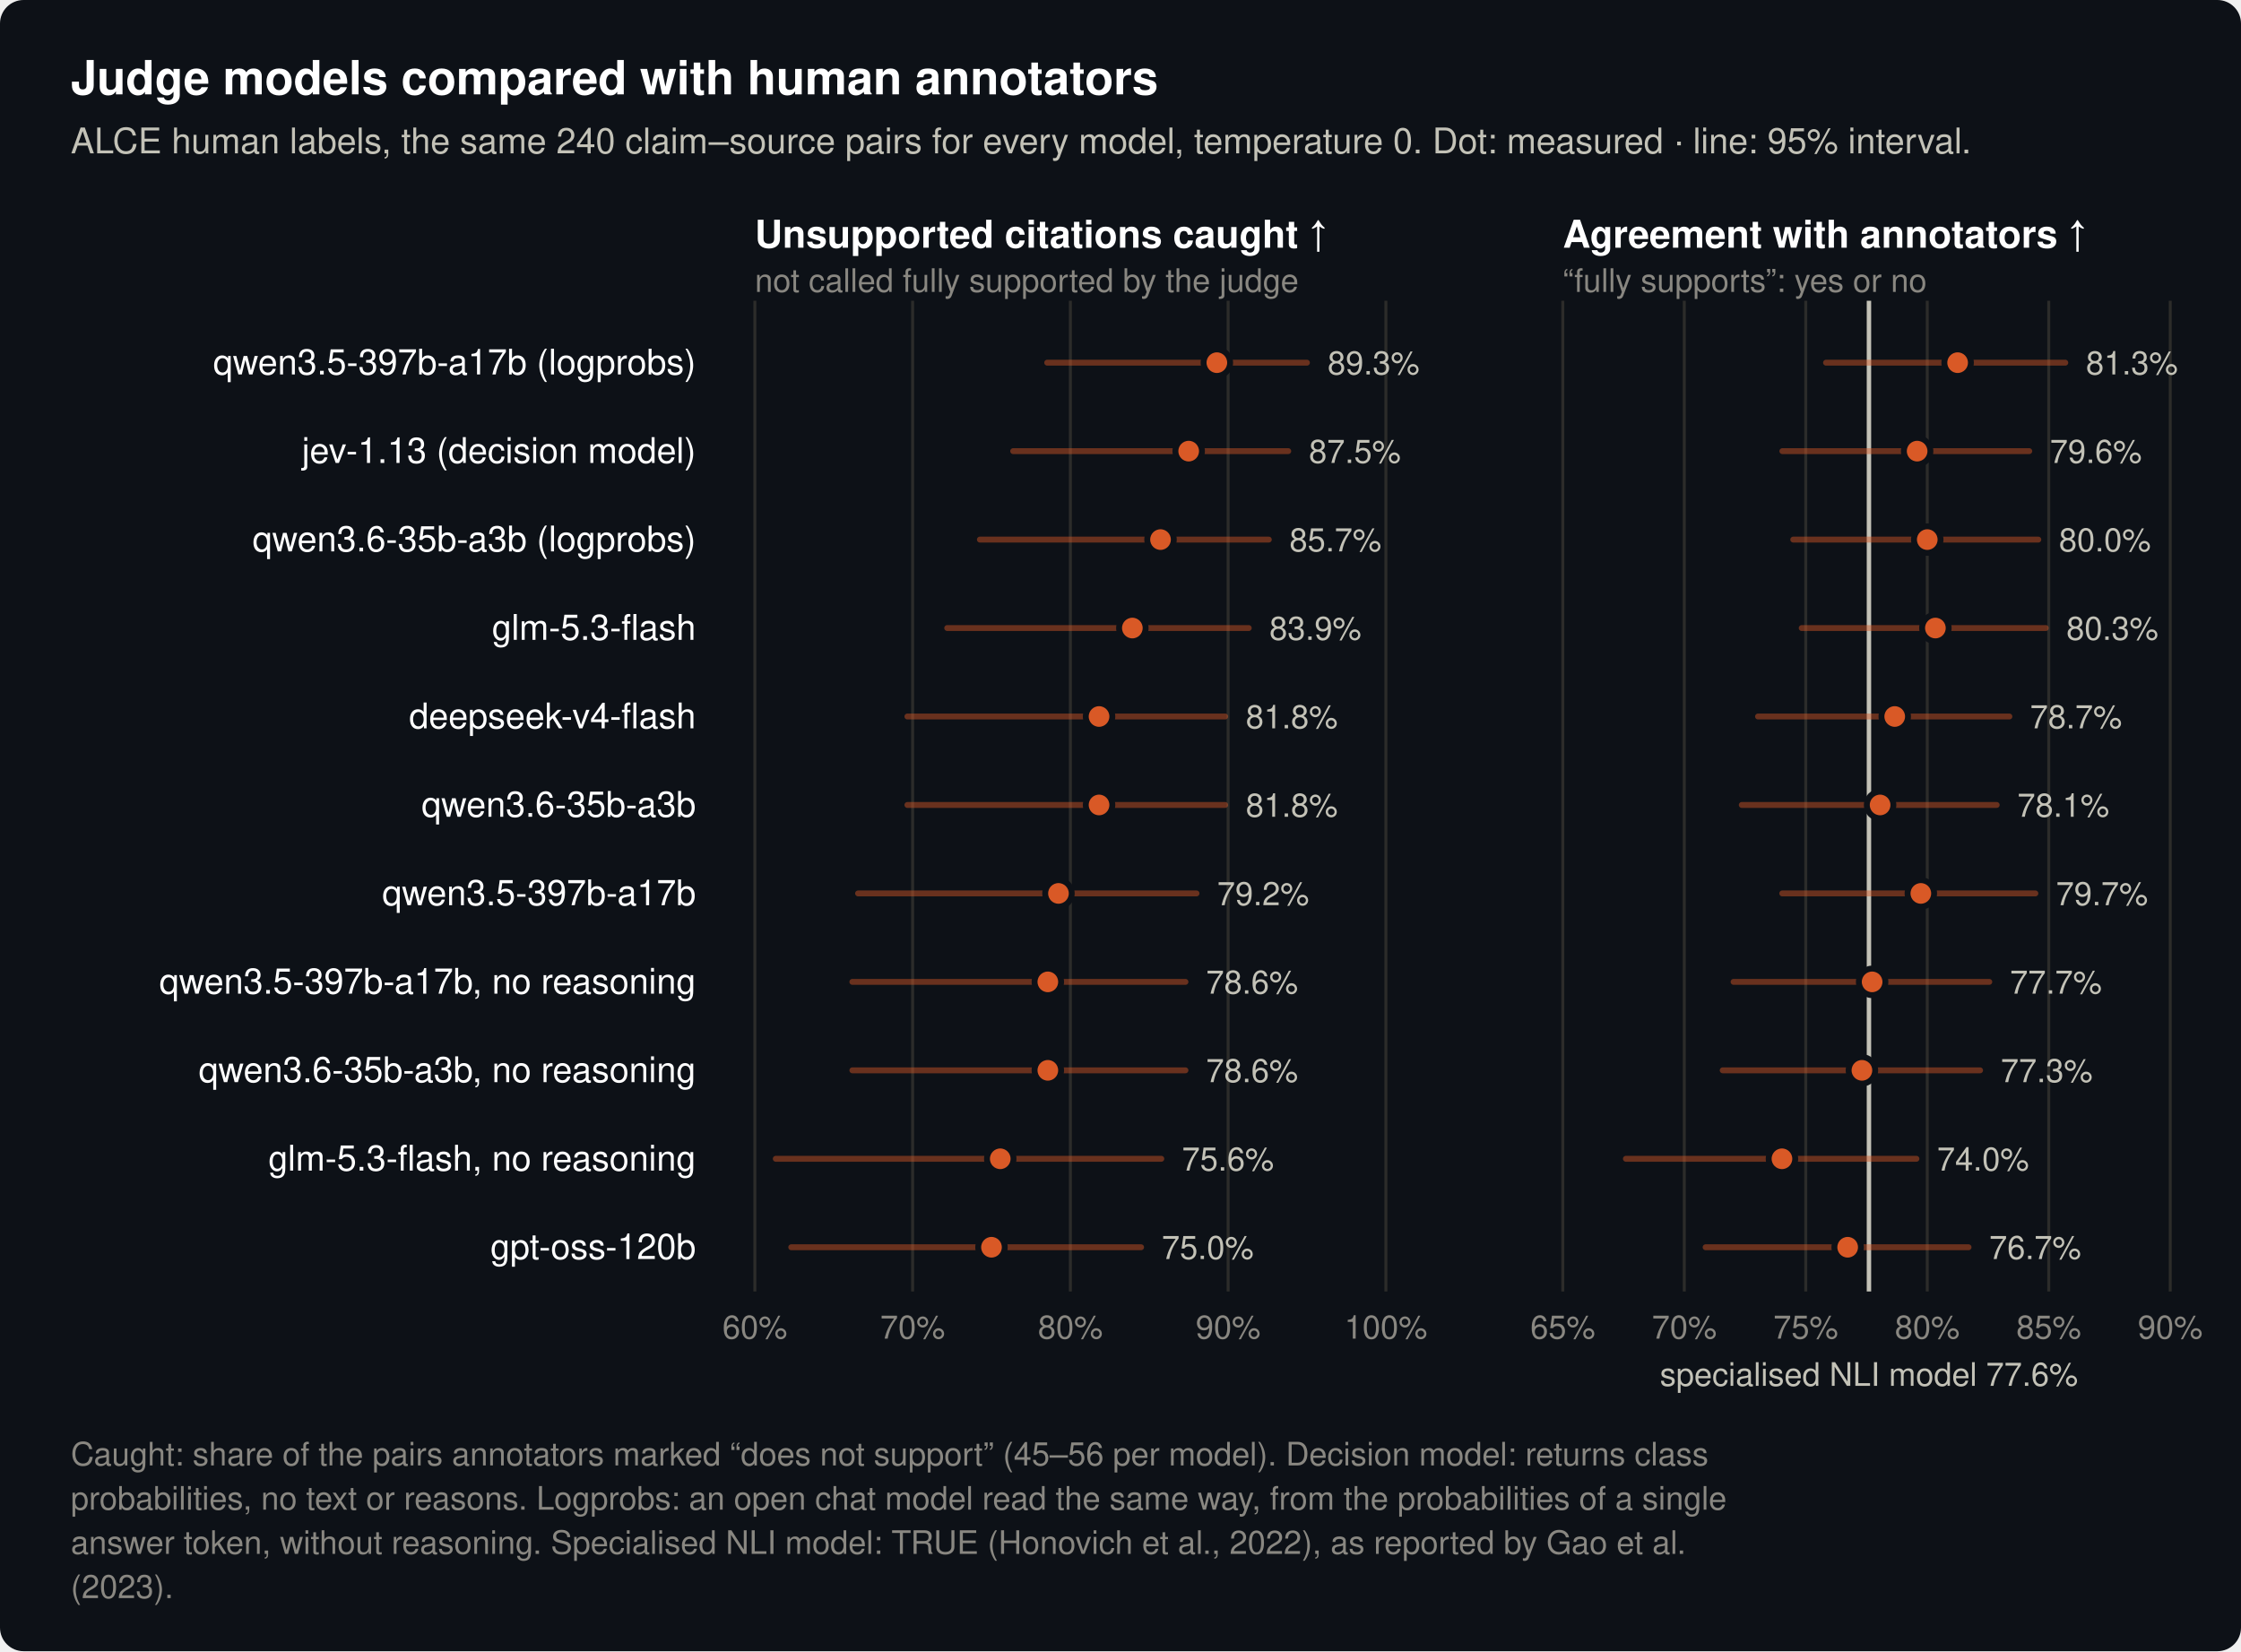
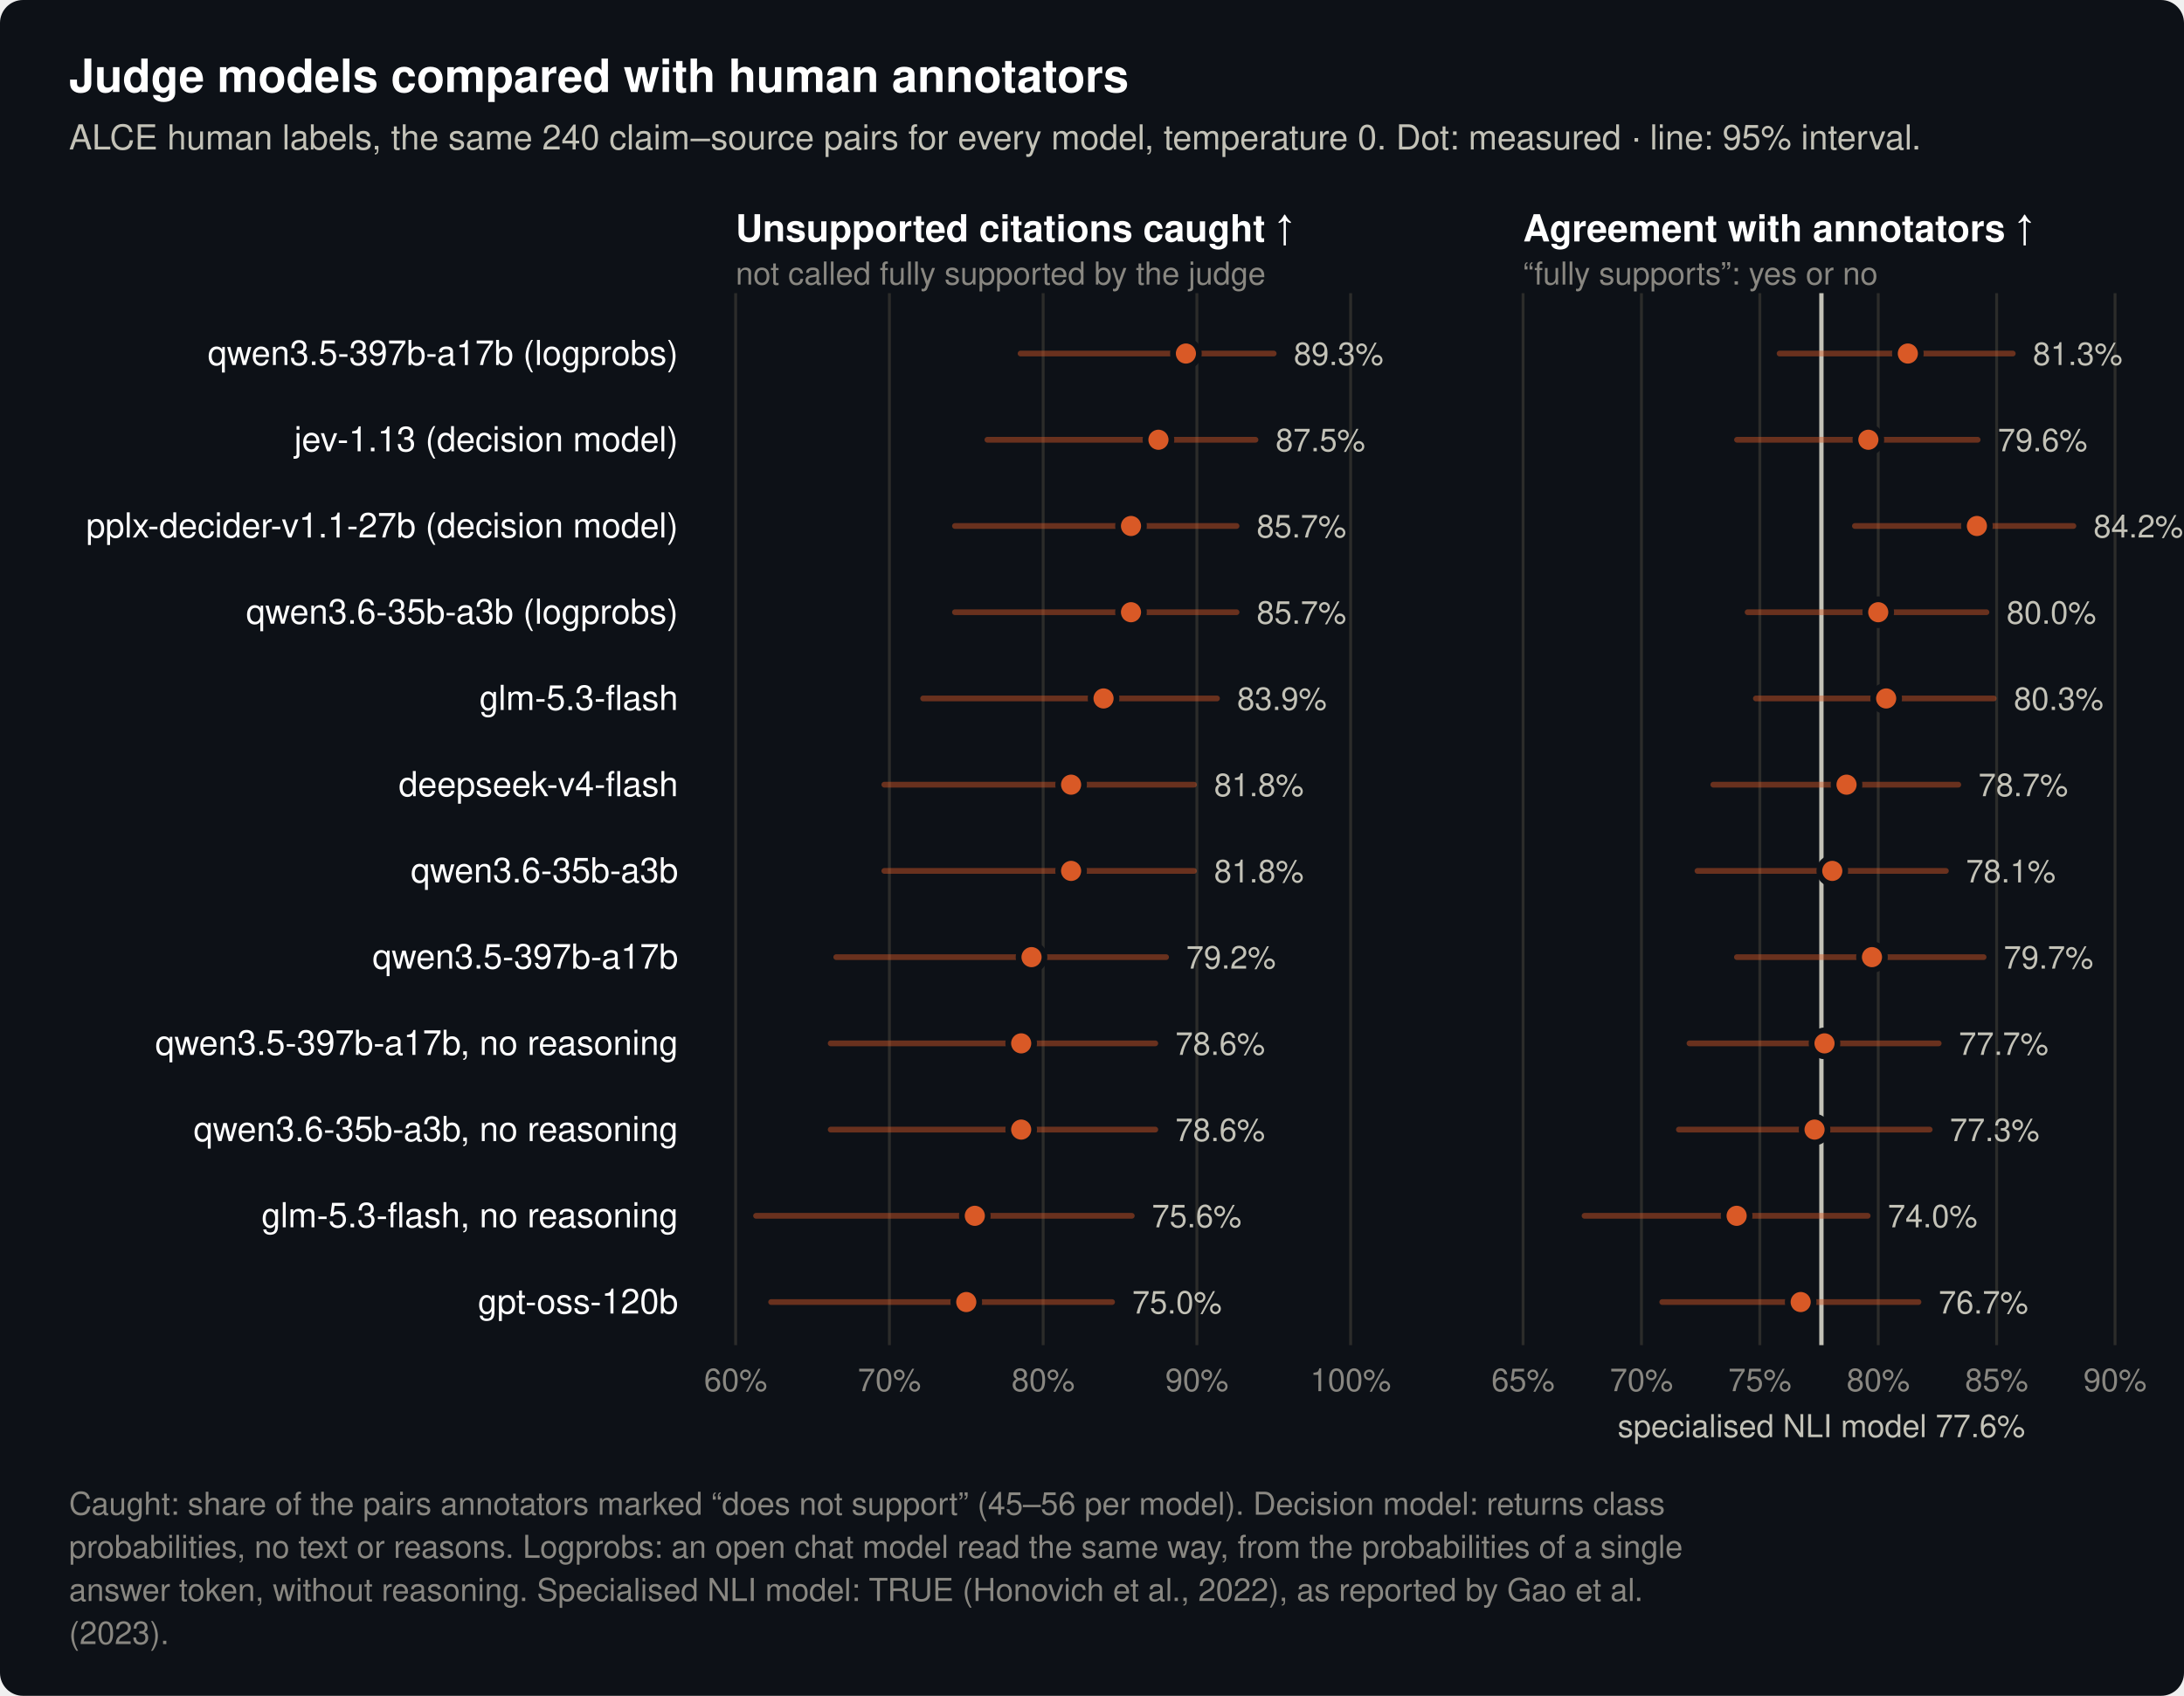
- <svg xmlns="http://www.w3.org/2000/svg" width="760" height="560" viewBox="0 0 760 560" role="img" aria-label="Judge models compared against human annotators" font-family="system-ui, -apple-system, &quot;Segoe UI&quot;, Helvetica, Arial, sans-serif">
-   <rect width="760" height="560" rx="8" fill="#0d1117" />
+ <svg xmlns="http://www.w3.org/2000/svg" width="760" height="590" viewBox="0 0 760 590" role="img" aria-label="Judge models compared against human annotators" font-family="system-ui, -apple-system, &quot;Segoe UI&quot;, Helvetica, Arial, sans-serif">
+   <rect width="760" height="590" rx="8" fill="#0d1117" />
  <text x="24" y="32" font-size="16" font-weight="600" fill="#ffffff" text-anchor="start">Judge models compared with human annotators</text>
  <text x="24" y="52" font-size="12" font-weight="400" fill="#c3c2b7" text-anchor="start">ALCE human labels, the same 240 claim–source pairs for every model, temperature 0. Dot: measured · line: 95% interval.</text>
  <text x="256" y="84" font-size="13" font-weight="600" fill="#ffffff" text-anchor="start">Unsupported citations caught ↑</text>
  <text x="256" y="99" font-size="11" font-weight="400" fill="#898781" text-anchor="start">not called fully supported by the judge</text>
  <text x="530" y="84" font-size="13" font-weight="600" fill="#ffffff" text-anchor="start">Agreement with annotators ↑</text>
  <text x="530" y="99" font-size="11" font-weight="400" fill="#898781" text-anchor="start">“fully supports”: yes or no</text>
-   <line x1="256" y1="102" x2="256" y2="438" stroke="#2c2c2a" stroke-width="1" />
-   <text x="256" y="454" font-size="11" font-weight="400" fill="#898781" text-anchor="middle" font-variant-numeric="tabular-nums">60%</text>
-   <line x1="309.5" y1="102" x2="309.5" y2="438" stroke="#2c2c2a" stroke-width="1" />
-   <text x="309.5" y="454" font-size="11" font-weight="400" fill="#898781" text-anchor="middle" font-variant-numeric="tabular-nums">70%</text>
-   <line x1="363" y1="102" x2="363" y2="438" stroke="#2c2c2a" stroke-width="1" />
-   <text x="363" y="454" font-size="11" font-weight="400" fill="#898781" text-anchor="middle" font-variant-numeric="tabular-nums">80%</text>
-   <line x1="416.5" y1="102" x2="416.5" y2="438" stroke="#2c2c2a" stroke-width="1" />
-   <text x="416.5" y="454" font-size="11" font-weight="400" fill="#898781" text-anchor="middle" font-variant-numeric="tabular-nums">90%</text>
-   <line x1="470" y1="102" x2="470" y2="438" stroke="#2c2c2a" stroke-width="1" />
-   <text x="470" y="454" font-size="11" font-weight="400" fill="#898781" text-anchor="middle" font-variant-numeric="tabular-nums">100%</text>
-   <line x1="530" y1="102" x2="530" y2="438" stroke="#2c2c2a" stroke-width="1" />
-   <text x="530" y="454" font-size="11" font-weight="400" fill="#898781" text-anchor="middle" font-variant-numeric="tabular-nums">65%</text>
-   <line x1="571.2" y1="102" x2="571.2" y2="438" stroke="#2c2c2a" stroke-width="1" />
-   <text x="571.2" y="454" font-size="11" font-weight="400" fill="#898781" text-anchor="middle" font-variant-numeric="tabular-nums">70%</text>
-   <line x1="612.4" y1="102" x2="612.4" y2="438" stroke="#2c2c2a" stroke-width="1" />
-   <text x="612.4" y="454" font-size="11" font-weight="400" fill="#898781" text-anchor="middle" font-variant-numeric="tabular-nums">75%</text>
-   <line x1="653.6" y1="102" x2="653.6" y2="438" stroke="#2c2c2a" stroke-width="1" />
-   <text x="653.6" y="454" font-size="11" font-weight="400" fill="#898781" text-anchor="middle" font-variant-numeric="tabular-nums">80%</text>
-   <line x1="694.8" y1="102" x2="694.8" y2="438" stroke="#2c2c2a" stroke-width="1" />
-   <text x="694.8" y="454" font-size="11" font-weight="400" fill="#898781" text-anchor="middle" font-variant-numeric="tabular-nums">85%</text>
-   <line x1="736" y1="102" x2="736" y2="438" stroke="#2c2c2a" stroke-width="1" />
-   <text x="736" y="454" font-size="11" font-weight="400" fill="#898781" text-anchor="middle" font-variant-numeric="tabular-nums">90%</text>
-   <line x1="633.824" y1="102" x2="633.824" y2="438" stroke="#c3c2b7" stroke-width="1.5" />
-   <text x="633.824" y="470" font-size="11" font-weight="400" fill="#c3c2b7" text-anchor="middle">specialised NLI model 77.6%</text>
+   <line x1="256" y1="102" x2="256" y2="468" stroke="#2c2c2a" stroke-width="1" />
+   <text x="256" y="484" font-size="11" font-weight="400" fill="#898781" text-anchor="middle" font-variant-numeric="tabular-nums">60%</text>
+   <line x1="309.5" y1="102" x2="309.5" y2="468" stroke="#2c2c2a" stroke-width="1" />
+   <text x="309.5" y="484" font-size="11" font-weight="400" fill="#898781" text-anchor="middle" font-variant-numeric="tabular-nums">70%</text>
+   <line x1="363" y1="102" x2="363" y2="468" stroke="#2c2c2a" stroke-width="1" />
+   <text x="363" y="484" font-size="11" font-weight="400" fill="#898781" text-anchor="middle" font-variant-numeric="tabular-nums">80%</text>
+   <line x1="416.5" y1="102" x2="416.5" y2="468" stroke="#2c2c2a" stroke-width="1" />
+   <text x="416.5" y="484" font-size="11" font-weight="400" fill="#898781" text-anchor="middle" font-variant-numeric="tabular-nums">90%</text>
+   <line x1="470" y1="102" x2="470" y2="468" stroke="#2c2c2a" stroke-width="1" />
+   <text x="470" y="484" font-size="11" font-weight="400" fill="#898781" text-anchor="middle" font-variant-numeric="tabular-nums">100%</text>
+   <line x1="530" y1="102" x2="530" y2="468" stroke="#2c2c2a" stroke-width="1" />
+   <text x="530" y="484" font-size="11" font-weight="400" fill="#898781" text-anchor="middle" font-variant-numeric="tabular-nums">65%</text>
+   <line x1="571.2" y1="102" x2="571.2" y2="468" stroke="#2c2c2a" stroke-width="1" />
+   <text x="571.2" y="484" font-size="11" font-weight="400" fill="#898781" text-anchor="middle" font-variant-numeric="tabular-nums">70%</text>
+   <line x1="612.4" y1="102" x2="612.4" y2="468" stroke="#2c2c2a" stroke-width="1" />
+   <text x="612.4" y="484" font-size="11" font-weight="400" fill="#898781" text-anchor="middle" font-variant-numeric="tabular-nums">75%</text>
+   <line x1="653.6" y1="102" x2="653.6" y2="468" stroke="#2c2c2a" stroke-width="1" />
+   <text x="653.6" y="484" font-size="11" font-weight="400" fill="#898781" text-anchor="middle" font-variant-numeric="tabular-nums">80%</text>
+   <line x1="694.8" y1="102" x2="694.8" y2="468" stroke="#2c2c2a" stroke-width="1" />
+   <text x="694.8" y="484" font-size="11" font-weight="400" fill="#898781" text-anchor="middle" font-variant-numeric="tabular-nums">85%</text>
+   <line x1="736" y1="102" x2="736" y2="468" stroke="#2c2c2a" stroke-width="1" />
+   <text x="736" y="484" font-size="11" font-weight="400" fill="#898781" text-anchor="middle" font-variant-numeric="tabular-nums">90%</text>
+   <line x1="633.824" y1="102" x2="633.824" y2="468" stroke="#c3c2b7" stroke-width="1.5" />
+   <text x="633.824" y="500" font-size="11" font-weight="400" fill="#c3c2b7" text-anchor="middle">specialised NLI model 77.6%</text>
  <text x="236" y="127" font-size="12" font-weight="400" fill="#ffffff" text-anchor="end">qwen3.5-397b-a17b (logprobs)</text>
  <line x1="355.143" y1="123" x2="443.229" y2="123" stroke="#d95926" stroke-opacity="0.45" stroke-width="2" stroke-linecap="round" />
  <circle cx="412.679" cy="123" r="4.5" fill="#d95926" stroke="#0d1117" stroke-width="2" />
  <text x="450.229" y="127" font-size="11" font-weight="400" fill="#c3c2b7" text-anchor="start" font-variant-numeric="tabular-nums">89.3%</text>
  <line x1="619.271" y1="123" x2="700.415" y2="123" stroke="#d95926" stroke-opacity="0.45" stroke-width="2" stroke-linecap="round" />
  <circle cx="663.9" cy="123" r="4.5" fill="#d95926" stroke="#0d1117" stroke-width="2" />
  <text x="707.415" y="127" font-size="11" font-weight="400" fill="#c3c2b7" text-anchor="start" font-variant-numeric="tabular-nums">81.3%</text>
  <text x="236" y="157" font-size="12" font-weight="400" fill="#ffffff" text-anchor="end">jev-1.13 (decision model)</text>
  <line x1="343.602" y1="153" x2="436.889" y2="153" stroke="#d95926" stroke-opacity="0.45" stroke-width="2" stroke-linecap="round" />
  <circle cx="403.125" cy="153" r="4.5" fill="#d95926" stroke="#0d1117" stroke-width="2" />
  <text x="443.889" y="157" font-size="11" font-weight="400" fill="#c3c2b7" text-anchor="start" font-variant-numeric="tabular-nums">87.5%</text>
  <line x1="604.46" y1="153" x2="688.193" y2="153" stroke="#d95926" stroke-opacity="0.45" stroke-width="2" stroke-linecap="round" />
  <circle cx="650.167" cy="153" r="4.5" fill="#d95926" stroke="#0d1117" stroke-width="2" />
  <text x="695.193" y="157" font-size="11" font-weight="400" fill="#c3c2b7" text-anchor="start" font-variant-numeric="tabular-nums">79.6%</text>
-   <text x="236" y="187" font-size="12" font-weight="400" fill="#ffffff" text-anchor="end">qwen3.6-35b-a3b (logprobs)</text>
+   <text x="236" y="187" font-size="12" font-weight="400" fill="#ffffff" text-anchor="end">pplx-decider-v1.1-27b (decision model)</text>
  <line x1="332.312" y1="183" x2="430.299" y2="183" stroke="#d95926" stroke-opacity="0.45" stroke-width="2" stroke-linecap="round" />
  <circle cx="393.571" cy="183" r="4.5" fill="#d95926" stroke="#0d1117" stroke-width="2" />
  <text x="437.299" y="187" font-size="11" font-weight="400" fill="#c3c2b7" text-anchor="start" font-variant-numeric="tabular-nums">85.7%</text>
-   <line x1="608.152" y1="183" x2="691.259" y2="183" stroke="#d95926" stroke-opacity="0.45" stroke-width="2" stroke-linecap="round" />
-   <circle cx="653.6" cy="183" r="4.5" fill="#d95926" stroke="#0d1117" stroke-width="2" />
-   <text x="698.259" y="187" font-size="11" font-weight="400" fill="#c3c2b7" text-anchor="start" font-variant-numeric="tabular-nums">80.0%</text>
-   <text x="236" y="217" font-size="12" font-weight="400" fill="#ffffff" text-anchor="end">glm-5.3-flash</text>
-   <line x1="321.235" y1="213" x2="423.495" y2="213" stroke="#d95926" stroke-opacity="0.45" stroke-width="2" stroke-linecap="round" />
-   <circle cx="384.018" cy="213" r="4.5" fill="#d95926" stroke="#0d1117" stroke-width="2" />
-   <text x="430.495" y="217" font-size="11" font-weight="400" fill="#c3c2b7" text-anchor="start" font-variant-numeric="tabular-nums">83.9%</text>
-   <line x1="611.022" y1="213" x2="693.786" y2="213" stroke="#d95926" stroke-opacity="0.45" stroke-width="2" stroke-linecap="round" />
-   <circle cx="656.358" cy="213" r="4.5" fill="#d95926" stroke="#0d1117" stroke-width="2" />
-   <text x="700.786" y="217" font-size="11" font-weight="400" fill="#c3c2b7" text-anchor="start" font-variant-numeric="tabular-nums">80.3%</text>
-   <text x="236" y="247" font-size="12" font-weight="400" fill="#ffffff" text-anchor="end">deepseek-v4-flash</text>
-   <line x1="307.731" y1="243" x2="415.497" y2="243" stroke="#d95926" stroke-opacity="0.45" stroke-width="2" stroke-linecap="round" />
-   <circle cx="372.727" cy="243" r="4.5" fill="#d95926" stroke="#0d1117" stroke-width="2" />
-   <text x="422.497" y="247" font-size="11" font-weight="400" fill="#c3c2b7" text-anchor="start" font-variant-numeric="tabular-nums">81.8%</text>
-   <line x1="596.207" y1="243" x2="681.456" y2="243" stroke="#d95926" stroke-opacity="0.45" stroke-width="2" stroke-linecap="round" />
-   <circle cx="642.567" cy="243" r="4.5" fill="#d95926" stroke="#0d1117" stroke-width="2" />
-   <text x="688.456" y="247" font-size="11" font-weight="400" fill="#c3c2b7" text-anchor="start" font-variant-numeric="tabular-nums">78.7%</text>
-   <text x="236" y="277" font-size="12" font-weight="400" fill="#ffffff" text-anchor="end">qwen3.6-35b-a3b</text>
+   <line x1="645.482" y1="183" x2="721.514" y2="183" stroke="#d95926" stroke-opacity="0.45" stroke-width="2" stroke-linecap="round" />
+   <circle cx="687.933" cy="183" r="4.5" fill="#d95926" stroke="#0d1117" stroke-width="2" />
+   <text x="728.514" y="187" font-size="11" font-weight="400" fill="#c3c2b7" text-anchor="start" font-variant-numeric="tabular-nums">84.2%</text>
+   <text x="236" y="217" font-size="12" font-weight="400" fill="#ffffff" text-anchor="end">qwen3.6-35b-a3b (logprobs)</text>
+   <line x1="332.312" y1="213" x2="430.299" y2="213" stroke="#d95926" stroke-opacity="0.45" stroke-width="2" stroke-linecap="round" />
+   <circle cx="393.571" cy="213" r="4.5" fill="#d95926" stroke="#0d1117" stroke-width="2" />
+   <text x="437.299" y="217" font-size="11" font-weight="400" fill="#c3c2b7" text-anchor="start" font-variant-numeric="tabular-nums">85.7%</text>
+   <line x1="608.152" y1="213" x2="691.259" y2="213" stroke="#d95926" stroke-opacity="0.45" stroke-width="2" stroke-linecap="round" />
+   <circle cx="653.6" cy="213" r="4.5" fill="#d95926" stroke="#0d1117" stroke-width="2" />
+   <text x="698.259" y="217" font-size="11" font-weight="400" fill="#c3c2b7" text-anchor="start" font-variant-numeric="tabular-nums">80.0%</text>
+   <text x="236" y="247" font-size="12" font-weight="400" fill="#ffffff" text-anchor="end">glm-5.3-flash</text>
+   <line x1="321.235" y1="243" x2="423.495" y2="243" stroke="#d95926" stroke-opacity="0.45" stroke-width="2" stroke-linecap="round" />
+   <circle cx="384.018" cy="243" r="4.5" fill="#d95926" stroke="#0d1117" stroke-width="2" />
+   <text x="430.495" y="247" font-size="11" font-weight="400" fill="#c3c2b7" text-anchor="start" font-variant-numeric="tabular-nums">83.9%</text>
+   <line x1="611.022" y1="243" x2="693.786" y2="243" stroke="#d95926" stroke-opacity="0.45" stroke-width="2" stroke-linecap="round" />
+   <circle cx="656.358" cy="243" r="4.5" fill="#d95926" stroke="#0d1117" stroke-width="2" />
+   <text x="700.786" y="247" font-size="11" font-weight="400" fill="#c3c2b7" text-anchor="start" font-variant-numeric="tabular-nums">80.3%</text>
+   <text x="236" y="277" font-size="12" font-weight="400" fill="#ffffff" text-anchor="end">deepseek-v4-flash</text>
  <line x1="307.731" y1="273" x2="415.497" y2="273" stroke="#d95926" stroke-opacity="0.45" stroke-width="2" stroke-linecap="round" />
  <circle cx="372.727" cy="273" r="4.5" fill="#d95926" stroke="#0d1117" stroke-width="2" />
  <text x="422.497" y="277" font-size="11" font-weight="400" fill="#c3c2b7" text-anchor="start" font-variant-numeric="tabular-nums">81.8%</text>
-   <line x1="590.693" y1="273" x2="677.145" y2="273" stroke="#d95926" stroke-opacity="0.45" stroke-width="2" stroke-linecap="round" />
-   <circle cx="637.607" cy="273" r="4.5" fill="#d95926" stroke="#0d1117" stroke-width="2" />
-   <text x="684.145" y="277" font-size="11" font-weight="400" fill="#c3c2b7" text-anchor="start" font-variant-numeric="tabular-nums">78.1%</text>
-   <text x="236" y="307" font-size="12" font-weight="400" fill="#ffffff" text-anchor="end">qwen3.5-397b-a17b</text>
-   <line x1="291" y1="303" x2="405.776" y2="303" stroke="#d95926" stroke-opacity="0.45" stroke-width="2" stroke-linecap="round" />
-   <circle cx="358.962" cy="303" r="4.5" fill="#d95926" stroke="#0d1117" stroke-width="2" />
-   <text x="412.776" y="307" font-size="11" font-weight="400" fill="#c3c2b7" text-anchor="start" font-variant-numeric="tabular-nums">79.2%</text>
-   <line x1="604.422" y1="303" x2="690.267" y2="303" stroke="#d95926" stroke-opacity="0.45" stroke-width="2" stroke-linecap="round" />
-   <circle cx="651.422" cy="303" r="4.5" fill="#d95926" stroke="#0d1117" stroke-width="2" />
-   <text x="697.267" y="307" font-size="11" font-weight="400" fill="#c3c2b7" text-anchor="start" font-variant-numeric="tabular-nums">79.7%</text>
-   <text x="236" y="337" font-size="12" font-weight="400" fill="#ffffff" text-anchor="end">qwen3.5-397b-a17b, no reasoning</text>
-   <line x1="289.065" y1="333" x2="402.024" y2="333" stroke="#d95926" stroke-opacity="0.45" stroke-width="2" stroke-linecap="round" />
-   <circle cx="355.357" cy="333" r="4.5" fill="#d95926" stroke="#0d1117" stroke-width="2" />
-   <text x="409.024" y="337" font-size="11" font-weight="400" fill="#c3c2b7" text-anchor="start" font-variant-numeric="tabular-nums">78.6%</text>
-   <line x1="587.914" y1="333" x2="674.635" y2="333" stroke="#d95926" stroke-opacity="0.45" stroke-width="2" stroke-linecap="round" />
-   <circle cx="634.904" cy="333" r="4.5" fill="#d95926" stroke="#0d1117" stroke-width="2" />
-   <text x="681.635" y="337" font-size="11" font-weight="400" fill="#c3c2b7" text-anchor="start" font-variant-numeric="tabular-nums">77.7%</text>
-   <text x="236" y="367" font-size="12" font-weight="400" fill="#ffffff" text-anchor="end">qwen3.6-35b-a3b, no reasoning</text>
+   <line x1="596.207" y1="273" x2="681.456" y2="273" stroke="#d95926" stroke-opacity="0.45" stroke-width="2" stroke-linecap="round" />
+   <circle cx="642.567" cy="273" r="4.5" fill="#d95926" stroke="#0d1117" stroke-width="2" />
+   <text x="688.456" y="277" font-size="11" font-weight="400" fill="#c3c2b7" text-anchor="start" font-variant-numeric="tabular-nums">78.7%</text>
+   <text x="236" y="307" font-size="12" font-weight="400" fill="#ffffff" text-anchor="end">qwen3.6-35b-a3b</text>
+   <line x1="307.731" y1="303" x2="415.497" y2="303" stroke="#d95926" stroke-opacity="0.45" stroke-width="2" stroke-linecap="round" />
+   <circle cx="372.727" cy="303" r="4.5" fill="#d95926" stroke="#0d1117" stroke-width="2" />
+   <text x="422.497" y="307" font-size="11" font-weight="400" fill="#c3c2b7" text-anchor="start" font-variant-numeric="tabular-nums">81.8%</text>
+   <line x1="590.693" y1="303" x2="677.145" y2="303" stroke="#d95926" stroke-opacity="0.45" stroke-width="2" stroke-linecap="round" />
+   <circle cx="637.607" cy="303" r="4.5" fill="#d95926" stroke="#0d1117" stroke-width="2" />
+   <text x="684.145" y="307" font-size="11" font-weight="400" fill="#c3c2b7" text-anchor="start" font-variant-numeric="tabular-nums">78.1%</text>
+   <text x="236" y="337" font-size="12" font-weight="400" fill="#ffffff" text-anchor="end">qwen3.5-397b-a17b</text>
+   <line x1="291" y1="333" x2="405.776" y2="333" stroke="#d95926" stroke-opacity="0.45" stroke-width="2" stroke-linecap="round" />
+   <circle cx="358.962" cy="333" r="4.5" fill="#d95926" stroke="#0d1117" stroke-width="2" />
+   <text x="412.776" y="337" font-size="11" font-weight="400" fill="#c3c2b7" text-anchor="start" font-variant-numeric="tabular-nums">79.2%</text>
+   <line x1="604.422" y1="333" x2="690.267" y2="333" stroke="#d95926" stroke-opacity="0.45" stroke-width="2" stroke-linecap="round" />
+   <circle cx="651.422" cy="333" r="4.5" fill="#d95926" stroke="#0d1117" stroke-width="2" />
+   <text x="697.267" y="337" font-size="11" font-weight="400" fill="#c3c2b7" text-anchor="start" font-variant-numeric="tabular-nums">79.7%</text>
+   <text x="236" y="367" font-size="12" font-weight="400" fill="#ffffff" text-anchor="end">qwen3.5-397b-a17b, no reasoning</text>
  <line x1="289.065" y1="363" x2="402.024" y2="363" stroke="#d95926" stroke-opacity="0.45" stroke-width="2" stroke-linecap="round" />
  <circle cx="355.357" cy="363" r="4.5" fill="#d95926" stroke="#0d1117" stroke-width="2" />
  <text x="409.024" y="367" font-size="11" font-weight="400" fill="#c3c2b7" text-anchor="start" font-variant-numeric="tabular-nums">78.6%</text>
-   <line x1="584.225" y1="363" x2="671.51" y2="363" stroke="#d95926" stroke-opacity="0.45" stroke-width="2" stroke-linecap="round" />
-   <circle cx="631.442" cy="363" r="4.5" fill="#d95926" stroke="#0d1117" stroke-width="2" />
-   <text x="678.51" y="367" font-size="11" font-weight="400" fill="#c3c2b7" text-anchor="start" font-variant-numeric="tabular-nums">77.3%</text>
-   <text x="236" y="397" font-size="12" font-weight="400" fill="#ffffff" text-anchor="end">glm-5.3-flash, no reasoning</text>
-   <line x1="263.096" y1="393" x2="393.841" y2="393" stroke="#d95926" stroke-opacity="0.45" stroke-width="2" stroke-linecap="round" />
-   <circle cx="339.222" cy="393" r="4.5" fill="#d95926" stroke="#0d1117" stroke-width="2" />
-   <text x="400.841" y="397" font-size="11" font-weight="400" fill="#c3c2b7" text-anchor="start" font-variant-numeric="tabular-nums">75.6%</text>
-   <line x1="551.401" y1="393" x2="649.926" y2="393" stroke="#d95926" stroke-opacity="0.45" stroke-width="2" stroke-linecap="round" />
-   <circle cx="604.322" cy="393" r="4.5" fill="#d95926" stroke="#0d1117" stroke-width="2" />
-   <text x="656.926" y="397" font-size="11" font-weight="400" fill="#c3c2b7" text-anchor="start" font-variant-numeric="tabular-nums">74.0%</text>
-   <text x="236" y="427" font-size="12" font-weight="400" fill="#ffffff" text-anchor="end">gpt-oss-120b</text>
-   <line x1="268.343" y1="423" x2="386.985" y2="423" stroke="#d95926" stroke-opacity="0.45" stroke-width="2" stroke-linecap="round" />
-   <circle cx="336.25" cy="423" r="4.5" fill="#d95926" stroke="#0d1117" stroke-width="2" />
-   <text x="393.985" y="427" font-size="11" font-weight="400" fill="#c3c2b7" text-anchor="start" font-variant-numeric="tabular-nums">75.0%</text>
-   <line x1="578.434" y1="423" x2="667.606" y2="423" stroke="#d95926" stroke-opacity="0.45" stroke-width="2" stroke-linecap="round" />
-   <circle cx="626.607" cy="423" r="4.5" fill="#d95926" stroke="#0d1117" stroke-width="2" />
-   <text x="674.606" y="427" font-size="11" font-weight="400" fill="#c3c2b7" text-anchor="start" font-variant-numeric="tabular-nums">76.7%</text>
-   <text x="24" y="497" font-size="11" font-weight="400" fill="#898781" text-anchor="start">Caught: share of the pairs annotators marked “does not support” (45–56 per model). Decision model: returns class</text>
-   <text x="24" y="512" font-size="11" font-weight="400" fill="#898781" text-anchor="start">probabilities, no text or reasons. Logprobs: an open chat model read the same way, from the probabilities of a single</text>
-   <text x="24" y="527" font-size="11" font-weight="400" fill="#898781" text-anchor="start">answer token, without reasoning. Specialised NLI model: TRUE (Honovich et al., 2022), as reported by Gao et al.</text>
-   <text x="24" y="542" font-size="11" font-weight="400" fill="#898781" text-anchor="start">(2023).</text>
+   <line x1="587.914" y1="363" x2="674.635" y2="363" stroke="#d95926" stroke-opacity="0.45" stroke-width="2" stroke-linecap="round" />
+   <circle cx="634.904" cy="363" r="4.5" fill="#d95926" stroke="#0d1117" stroke-width="2" />
+   <text x="681.635" y="367" font-size="11" font-weight="400" fill="#c3c2b7" text-anchor="start" font-variant-numeric="tabular-nums">77.7%</text>
+   <text x="236" y="397" font-size="12" font-weight="400" fill="#ffffff" text-anchor="end">qwen3.6-35b-a3b, no reasoning</text>
+   <line x1="289.065" y1="393" x2="402.024" y2="393" stroke="#d95926" stroke-opacity="0.45" stroke-width="2" stroke-linecap="round" />
+   <circle cx="355.357" cy="393" r="4.5" fill="#d95926" stroke="#0d1117" stroke-width="2" />
+   <text x="409.024" y="397" font-size="11" font-weight="400" fill="#c3c2b7" text-anchor="start" font-variant-numeric="tabular-nums">78.6%</text>
+   <line x1="584.225" y1="393" x2="671.51" y2="393" stroke="#d95926" stroke-opacity="0.45" stroke-width="2" stroke-linecap="round" />
+   <circle cx="631.442" cy="393" r="4.5" fill="#d95926" stroke="#0d1117" stroke-width="2" />
+   <text x="678.51" y="397" font-size="11" font-weight="400" fill="#c3c2b7" text-anchor="start" font-variant-numeric="tabular-nums">77.3%</text>
+   <text x="236" y="427" font-size="12" font-weight="400" fill="#ffffff" text-anchor="end">glm-5.3-flash, no reasoning</text>
+   <line x1="263.096" y1="423" x2="393.841" y2="423" stroke="#d95926" stroke-opacity="0.45" stroke-width="2" stroke-linecap="round" />
+   <circle cx="339.222" cy="423" r="4.5" fill="#d95926" stroke="#0d1117" stroke-width="2" />
+   <text x="400.841" y="427" font-size="11" font-weight="400" fill="#c3c2b7" text-anchor="start" font-variant-numeric="tabular-nums">75.6%</text>
+   <line x1="551.401" y1="423" x2="649.926" y2="423" stroke="#d95926" stroke-opacity="0.45" stroke-width="2" stroke-linecap="round" />
+   <circle cx="604.322" cy="423" r="4.5" fill="#d95926" stroke="#0d1117" stroke-width="2" />
+   <text x="656.926" y="427" font-size="11" font-weight="400" fill="#c3c2b7" text-anchor="start" font-variant-numeric="tabular-nums">74.0%</text>
+   <text x="236" y="457" font-size="12" font-weight="400" fill="#ffffff" text-anchor="end">gpt-oss-120b</text>
+   <line x1="268.343" y1="453" x2="386.985" y2="453" stroke="#d95926" stroke-opacity="0.45" stroke-width="2" stroke-linecap="round" />
+   <circle cx="336.25" cy="453" r="4.5" fill="#d95926" stroke="#0d1117" stroke-width="2" />
+   <text x="393.985" y="457" font-size="11" font-weight="400" fill="#c3c2b7" text-anchor="start" font-variant-numeric="tabular-nums">75.0%</text>
+   <line x1="578.434" y1="453" x2="667.606" y2="453" stroke="#d95926" stroke-opacity="0.45" stroke-width="2" stroke-linecap="round" />
+   <circle cx="626.607" cy="453" r="4.5" fill="#d95926" stroke="#0d1117" stroke-width="2" />
+   <text x="674.606" y="457" font-size="11" font-weight="400" fill="#c3c2b7" text-anchor="start" font-variant-numeric="tabular-nums">76.7%</text>
+   <text x="24" y="527" font-size="11" font-weight="400" fill="#898781" text-anchor="start">Caught: share of the pairs annotators marked “does not support” (45–56 per model). Decision model: returns class</text>
+   <text x="24" y="542" font-size="11" font-weight="400" fill="#898781" text-anchor="start">probabilities, no text or reasons. Logprobs: an open chat model read the same way, from the probabilities of a single</text>
+   <text x="24" y="557" font-size="11" font-weight="400" fill="#898781" text-anchor="start">answer token, without reasoning. Specialised NLI model: TRUE (Honovich et al., 2022), as reported by Gao et al.</text>
+   <text x="24" y="572" font-size="11" font-weight="400" fill="#898781" text-anchor="start">(2023).</text>
</svg>
